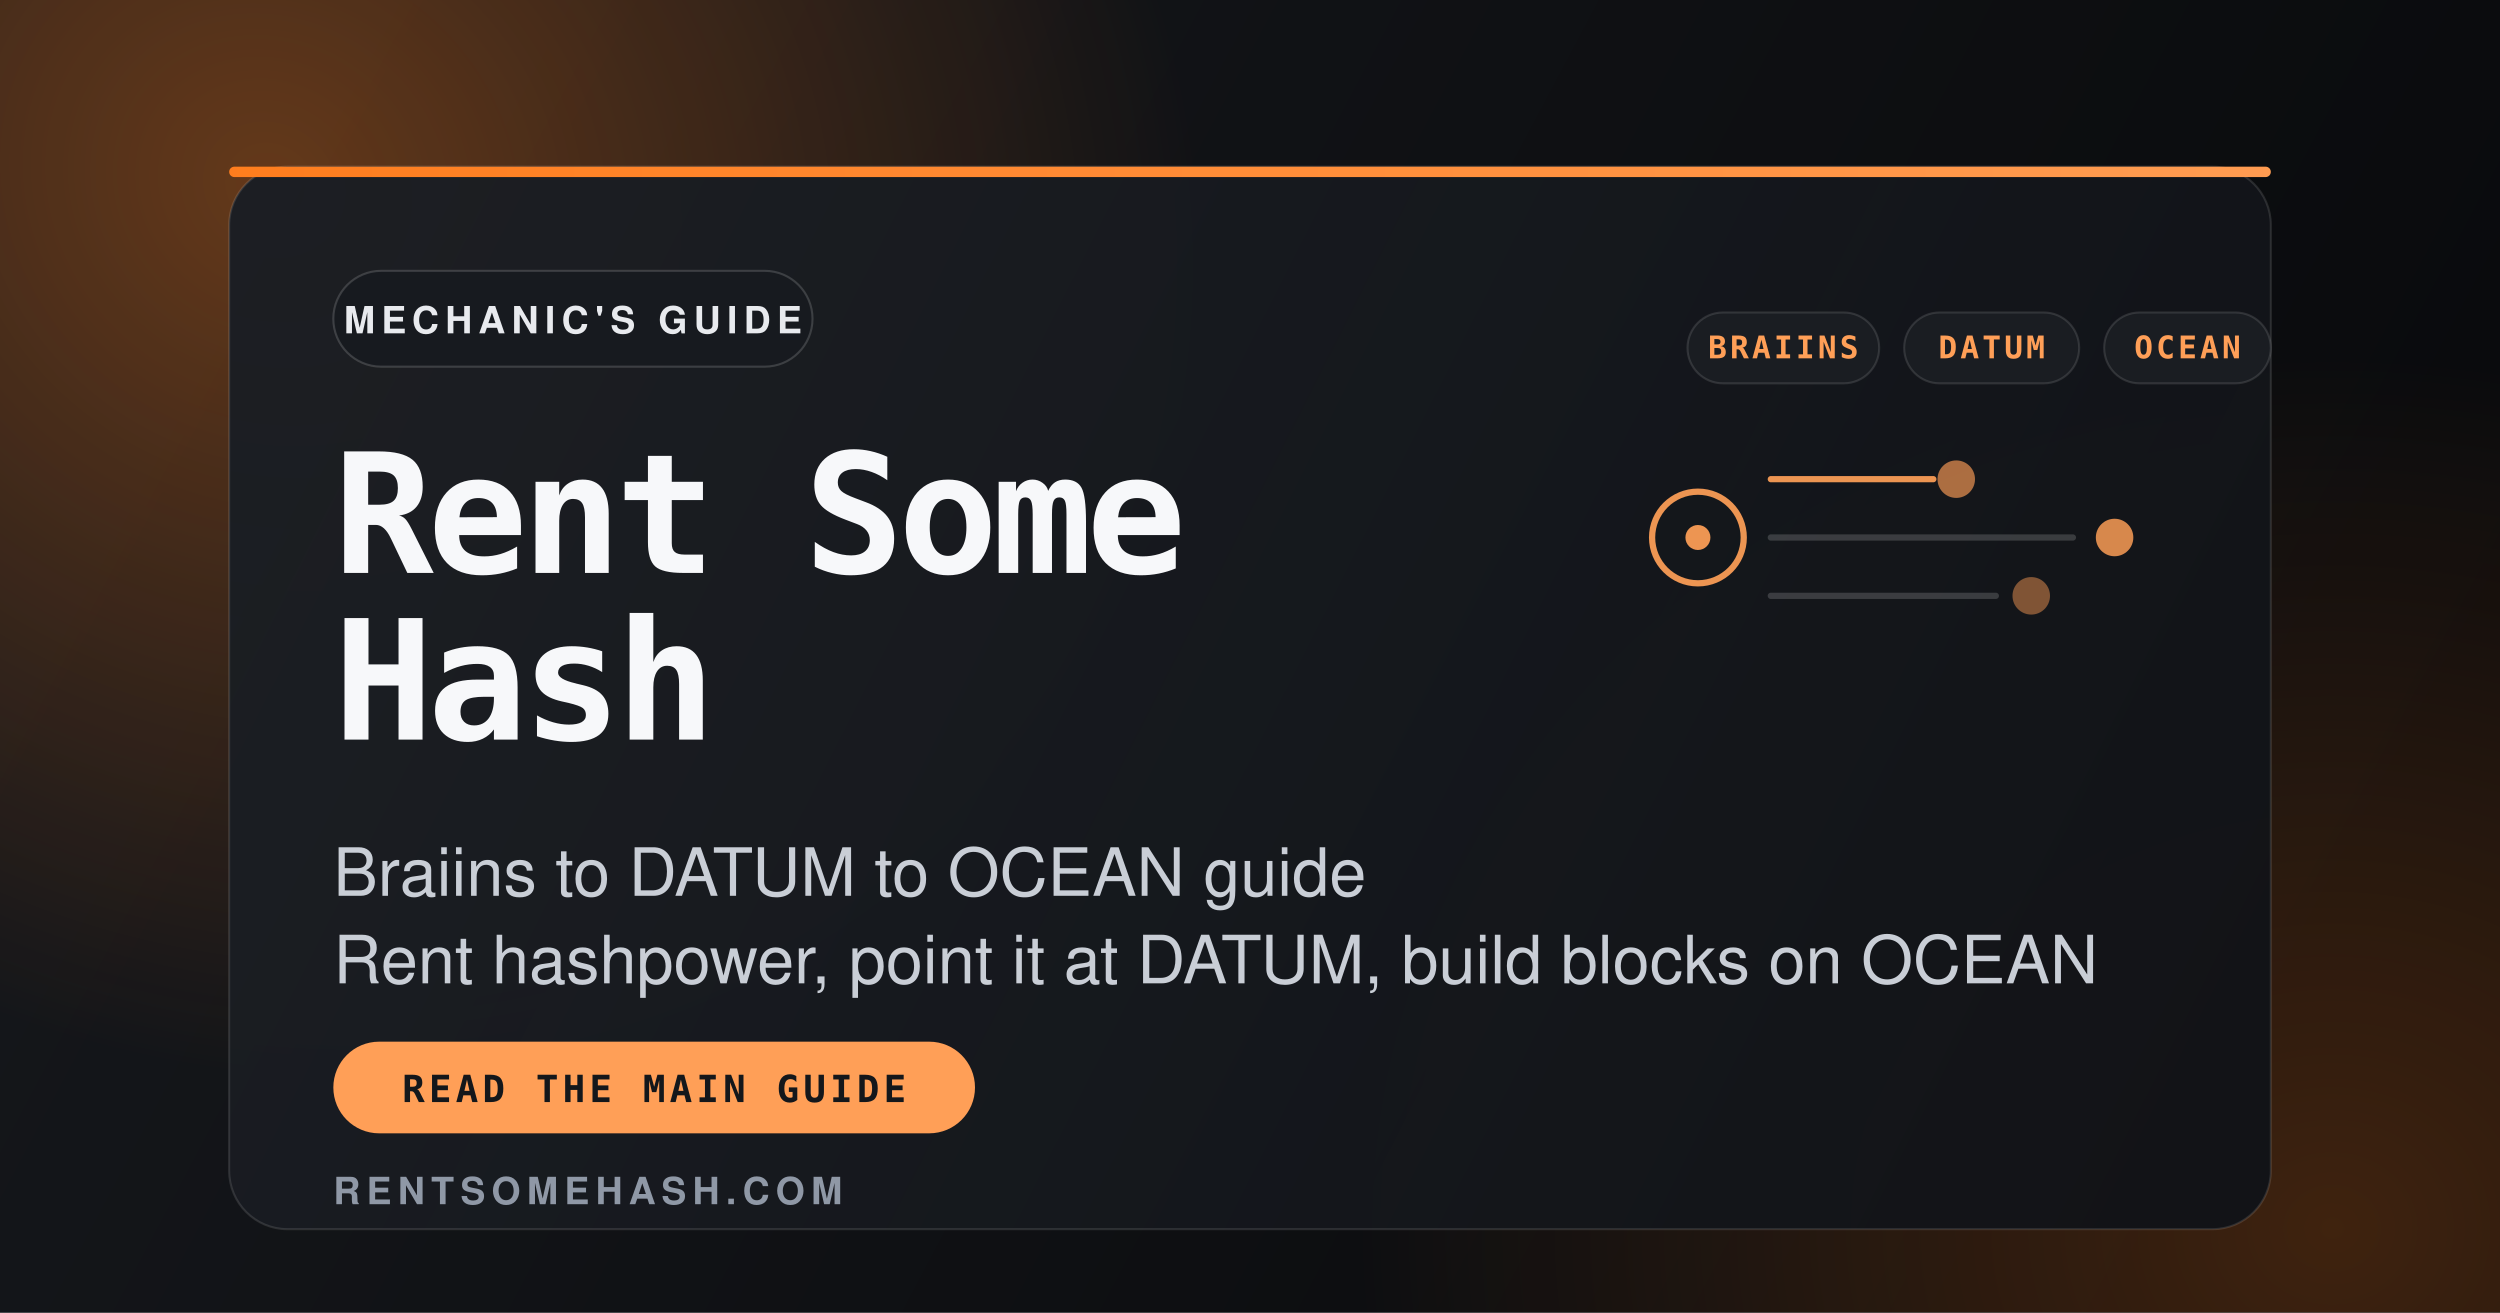
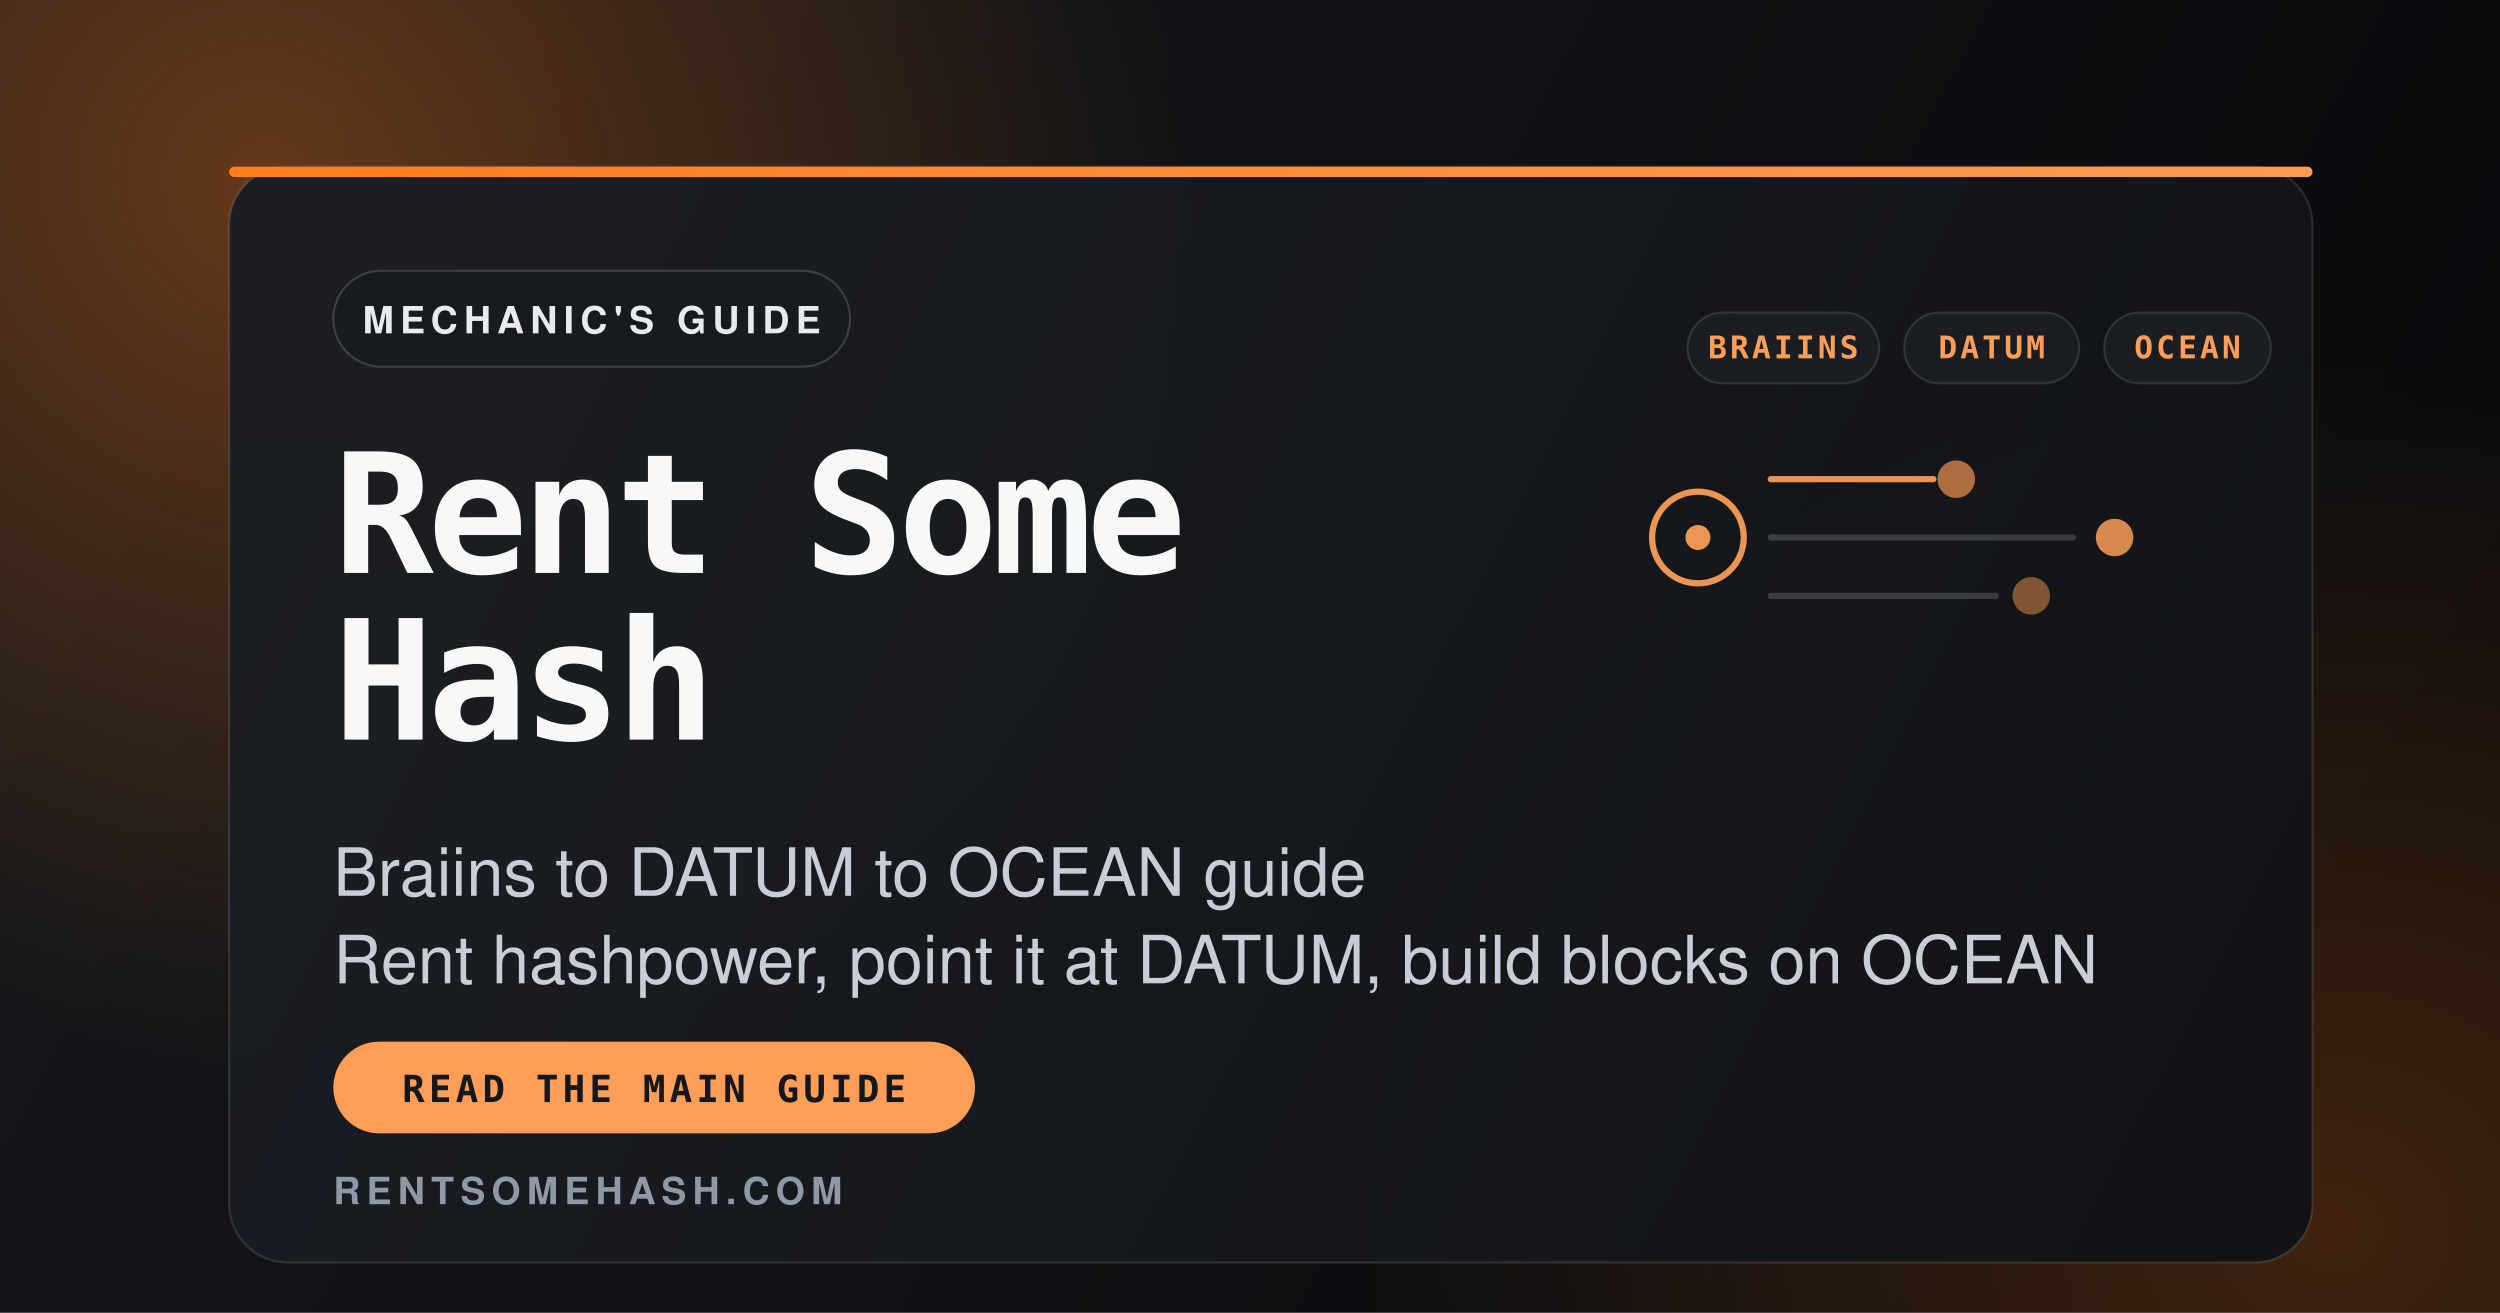
<svg xmlns="http://www.w3.org/2000/svg" width="1800" height="945" viewBox="0 0 1200 630" fill="none">
  <defs>
    <linearGradient id="bg" x1="120" y1="60" x2="1080" y2="570" gradientUnits="userSpaceOnUse">
      <stop stop-color="#15171B" />
      <stop offset="1" stop-color="#090A0C" />
    </linearGradient>
    <linearGradient id="panel" x1="150" y1="84" x2="1050" y2="540" gradientUnits="userSpaceOnUse">
      <stop stop-color="#1B1E23" stop-opacity="0.98" />
      <stop offset="1" stop-color="#111317" stop-opacity="0.96" />
    </linearGradient>
    <radialGradient id="glowLeft" cx="0" cy="0" r="1" gradientUnits="userSpaceOnUse" gradientTransform="translate(130 90) rotate(32) scale(460 420)">
      <stop stop-color="#FF7A18" stop-opacity="0.34" />
      <stop offset="1" stop-color="#FF7A18" stop-opacity="0" />
    </radialGradient>
    <radialGradient id="glowRight" cx="0" cy="0" r="1" gradientUnits="userSpaceOnUse" gradientTransform="translate(1120 590) rotate(180) scale(470 420)">
      <stop stop-color="#FF7A18" stop-opacity="0.22" />
      <stop offset="1" stop-color="#FF7A18" stop-opacity="0" />
    </radialGradient>
    <linearGradient id="accent" x1="0" y1="0" x2="1200" y2="0" gradientUnits="userSpaceOnUse">
      <stop stop-color="#FF7A18" />
      <stop offset="1" stop-color="#FF9F57" />
    </linearGradient>
  </defs>
  <rect width="1200" height="630" fill="#090A0C" />
  <rect width="1200" height="630" fill="url(#bg)" />
  <rect width="1200" height="630" fill="url(#glowLeft)" />
  <rect width="1200" height="630" fill="url(#glowRight)" />
-   <rect x="110" y="80" width="980" height="510" rx="28" fill="url(#panel)" stroke="rgba(255,255,255,0.12)" />
-   <rect x="110" y="80" width="980" height="5" rx="2.5" fill="url(#accent)" />
-   <rect x="160" y="130" width="230" height="46" rx="23" fill="#171A1F" stroke="rgba(255,255,255,0.16)" />
-   <text x="275" y="160" text-anchor="middle" fill="#E8EAEE" font-family="Helvetica Neue, Helvetica, Arial, sans-serif" font-size="18" font-weight="600" letter-spacing="3">MECHANIC'S GUIDE</text>
+   <rect x="110" y="80" width="1000" height="526" rx="28" fill="url(#panel)" stroke="rgba(255,255,255,0.12)" />
+   <rect x="110" y="80" width="1000" height="5" rx="2.5" fill="url(#accent)" />
+   <rect x="160" y="130" width="248" height="46" rx="23" fill="#171A1F" stroke="rgba(255,255,255,0.16)" />
+   <text x="284" y="160" text-anchor="middle" fill="#E8EAEE" font-family="Helvetica Neue, Helvetica, Arial, sans-serif" font-size="18" font-weight="600" letter-spacing="3">MECHANIC'S GUIDE</text>
  <text x="160" y="275" fill="#F7F8FA" font-family="JetBrainsMono NF, SFMono-Regular, Menlo, monospace" font-size="80" font-weight="700" letter-spacing="-3">Rent Some</text>
  <text x="160" y="355" fill="#F7F8FA" font-family="JetBrainsMono NF, SFMono-Regular, Menlo, monospace" font-size="80" font-weight="700" letter-spacing="-3">Hash</text>
  <text x="160" y="430" fill="#C9CED6" font-family="Helvetica Neue, Helvetica, Arial, sans-serif" font-size="32" font-weight="500">Braiins to DATUM to OCEAN guide</text>
  <text x="160" y="472" fill="#C9CED6" font-family="Helvetica Neue, Helvetica, Arial, sans-serif" font-size="32" font-weight="500">Rent hashpower, point it at DATUM, build blocks on OCEAN</text>
  <rect x="160" y="500" width="308" height="44" rx="22" fill="#FF9F57" />
  <text x="314" y="529" text-anchor="middle" fill="#14171B" font-family="JetBrainsMono NF, SFMono-Regular, Menlo, monospace" font-size="18" font-weight="700" letter-spacing="2">READ THE MAIN GUIDE</text>
  <g>
    <rect x="810" y="150" width="92" height="34" rx="17" fill="#1A1D22" stroke="rgba(255,255,255,0.12)" />
    <text x="856" y="172" text-anchor="middle" fill="#FF9F57" font-family="JetBrainsMono NF, SFMono-Regular, Menlo, monospace" font-size="15" font-weight="700" letter-spacing="1.5">BRAIINS</text>
    <rect x="914" y="150" width="84" height="34" rx="17" fill="#1A1D22" stroke="rgba(255,255,255,0.12)" />
    <text x="956" y="172" text-anchor="middle" fill="#FF9F57" font-family="JetBrainsMono NF, SFMono-Regular, Menlo, monospace" font-size="15" font-weight="700" letter-spacing="1.5">DATUM</text>
    <rect x="1010" y="150" width="80" height="34" rx="17" fill="#1A1D22" stroke="rgba(255,255,255,0.12)" />
    <text x="1050" y="172" text-anchor="middle" fill="#FF9F57" font-family="JetBrainsMono NF, SFMono-Regular, Menlo, monospace" font-size="15" font-weight="700" letter-spacing="1.5">OCEAN</text>
  </g>
  <g opacity="0.92">
    <path d="M850 230H928" stroke="#FF9F57" stroke-width="3" stroke-linecap="round" />
    <path d="M850 258H995" stroke="#FFFFFF" stroke-opacity="0.18" stroke-width="3" stroke-linecap="round" />
    <path d="M850 286H958" stroke="#FFFFFF" stroke-opacity="0.18" stroke-width="3" stroke-linecap="round" />
    <circle cx="815" cy="258" r="22" fill="#14171B" stroke="#FF9F57" stroke-width="3" />
    <circle cx="815" cy="258" r="6" fill="#FF9F57" />
    <circle cx="1015" cy="258" r="9" fill="#FF9F57" fill-opacity="0.9" />
    <circle cx="975" cy="286" r="9" fill="#FF9F57" fill-opacity="0.5" />
    <circle cx="939" cy="230" r="9" fill="#FF9F57" fill-opacity="0.7" />
  </g>
  <text x="160" y="578" fill="#8F98A6" font-family="Helvetica Neue, Helvetica, Arial, sans-serif" font-size="18" font-weight="600" letter-spacing="3">RENTSOMEHASH.COM</text>
</svg>
